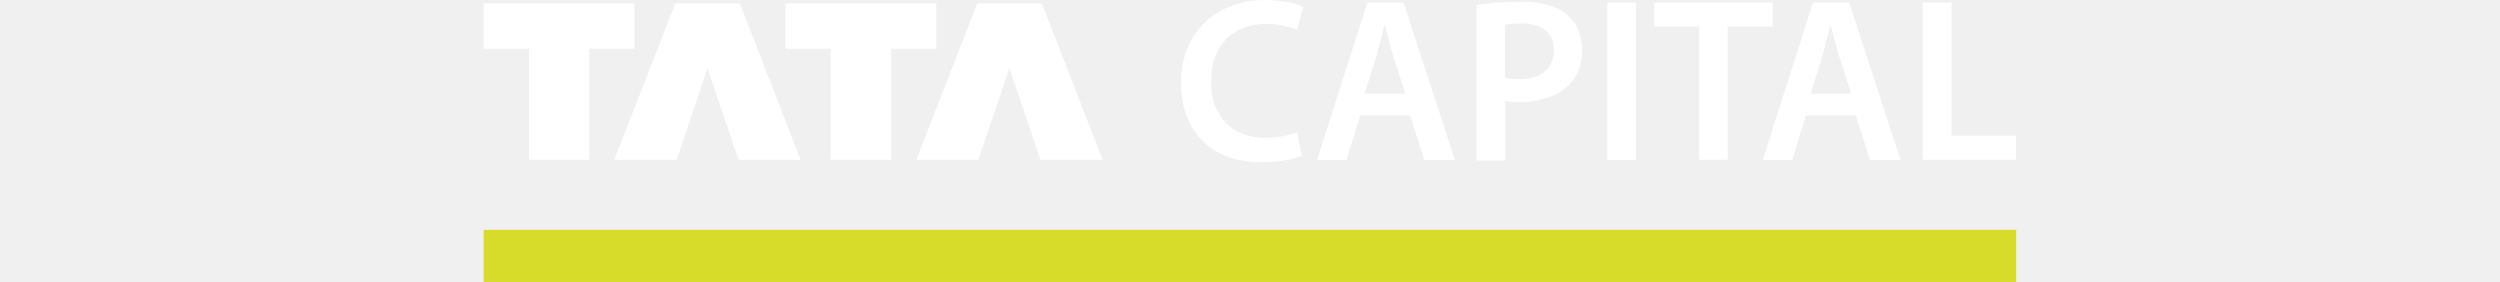
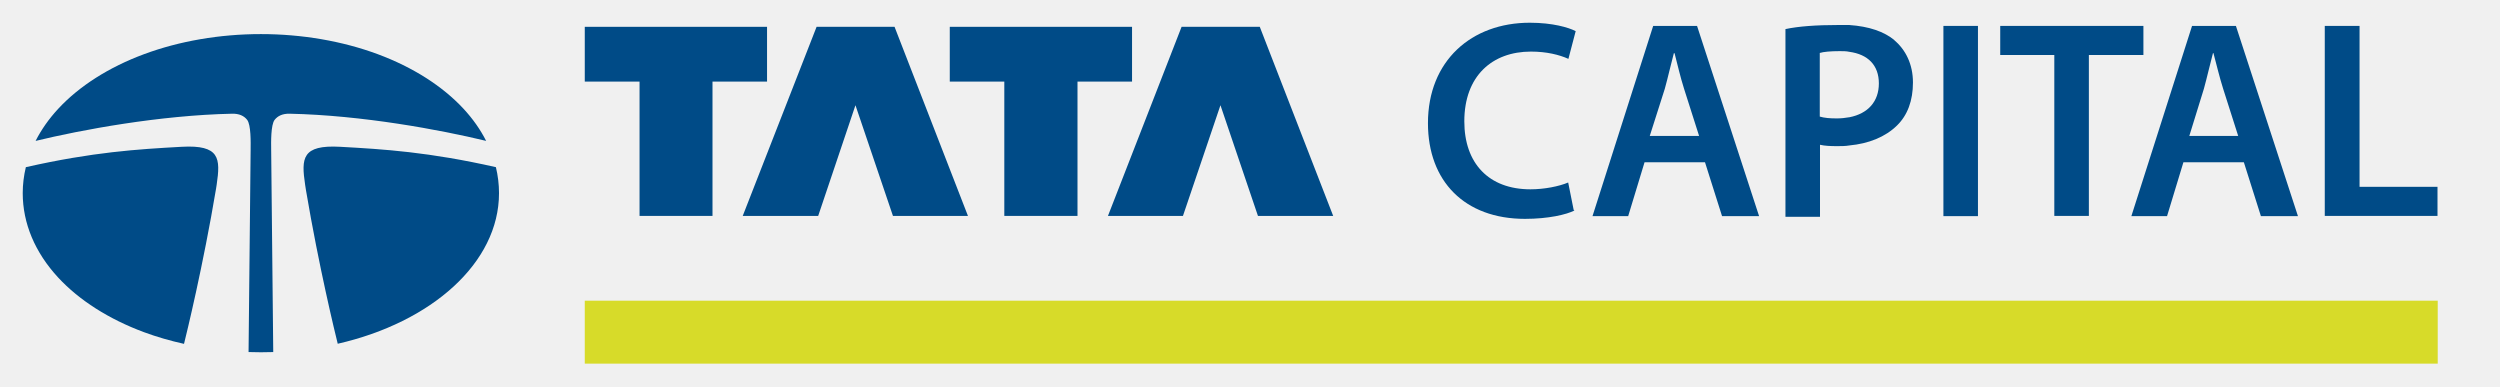
- <svg xmlns="http://www.w3.org/2000/svg" width="133" height="15" fill="none" viewBox="0 0 133 15">
-   <defs>
-     <style>
-       .cls-1 {
-         fill: #fff;
-       }
- 
-       .cls-2 {
-         fill: #d7db29;
-       }
-     </style>
-   </defs>
-   <polygon class="cls-1" points="25.73 .18 25.73 2.59 28.14 2.59 28.14 8.5 31.35 8.5 31.35 2.59 33.75 2.59 33.75 .18 25.73 .18" />
-   <polygon class="cls-1" points="39.36 .18 42.59 8.5 39.29 8.5 37.64 3.63 36 8.5 32.68 8.5 35.93 .18 39.36 .18" />
-   <polygon class="cls-1" points="41.79 .18 41.79 2.59 44.19 2.59 44.19 8.5 47.41 8.5 47.41 2.59 49.81 2.59 49.81 .18 41.79 .18" />
-   <polygon class="cls-1" points="55.43 .18 58.66 8.5 55.35 8.5 53.7 3.63 52.05 8.5 48.75 8.5 51.99 .18 55.43 .18" />
-   <path class="cls-1" d="M69.28,8.26c-.35.18-1.15.37-2.18.37-2.66,0-4.27-1.66-4.27-4.21,0-2.75,1.92-4.42,4.48-4.42,1.01,0,1.71.21,2.02.37l-.32,1.22c-.4-.18-.96-.32-1.65-.32-1.7,0-2.93,1.07-2.93,3.07,0,1.84,1.07,2.99,2.91,2.99.61,0,1.26-.13,1.66-.3l.24,1.2.03.03Z" />
-   <path class="cls-1" d="M74.69.14h-1.95l-2.67,8.37h1.57l.72-2.37h2.66l.75,2.37h1.63L74.67.14h.02ZM73.66,4.98h-1.07l.66-2.07c.14-.5.27-1.09.4-1.57h.03c.13.5.26,1.07.42,1.57l.66,2.07h-1.09Z" />
-   <path class="cls-1" d="M83.36.77c-.46-.38-1.12-.61-2-.67h-.46c-1.01,0-1.78.06-2.34.18v8.26h1.52v-3.17c.21.05.46.06.75.06.18,0,.37,0,.54-.03.85-.08,1.58-.37,2.1-.88.46-.45.7-1.09.7-1.89s-.32-1.44-.82-1.86ZM81.36,4.16c-.16.03-.35.05-.54.05-.32,0-.54-.02-.75-.08V1.33c.16-.05.46-.08.88-.08.14,0,.29,0,.42.03.82.11,1.3.59,1.3,1.39s-.48,1.33-1.3,1.49Z" />
-   <rect class="cls-1" x="85.51" y=".14" width="1.52" height="8.37" />
-   <polygon class="cls-1" points="90.39 1.42 88.01 1.42 88.01 .14 94.31 .14 94.31 1.42 91.91 1.42 91.91 8.5 90.39 8.5 90.39 1.42" />
-   <path class="cls-1" d="M98.4.14h-1.95l-2.67,8.37h1.57l.72-2.37h2.66l.75,2.37h1.63L98.38.14h.02ZM97.4,4.98h-1.07l.64-2.07c.14-.5.27-1.09.4-1.57h.03v.03c.13.48.26,1.04.42,1.54l.66,2.07h-1.07Z" />
-   <polygon class="cls-1" points="102.29 .14 103.82 .14 103.82 7.22 107.25 7.22 107.25 8.5 102.29 8.5 102.29 .14" />
-   <rect class="cls-2" x="25.73" y="12.23" width="81.53" height="2.77" />
+ <svg xmlns="http://www.w3.org/2000/svg" viewBox="0 -1 110 17" width="220" height="34" fill="none">
+   <g transform="translate(1, 0.5) scale(0.0662535) translate(-67.633, -22.504)" fill="#004B87">
+     <path fill-rule="evenodd" clip-rule="evenodd" d="M375.394,93.432c-3.794-7.461-8.791-14.612-15.007-21.318 c-13.969-15.077-33.678-27.623-57.002-36.276c-23.516-8.72-50.338-13.334-77.595-13.334s-54.079,4.614-77.583,13.334 c-23.336,8.654-43.046,21.2-57.015,36.276C84.98,78.819,79.967,85.98,76.174,93.445c30.365-7.343,82.306-17.038,130.534-18.063 c4.652-0.1,7.855,1.39,9.964,4.063c2.569,3.255,2.376,14.858,2.313,20.049l-1.371,134.17c2.716,0.09,5.445,0.148,8.176,0.148 c2.754,0,5.498-0.045,8.214-0.135l-1.371-134.184c-0.071-5.19-0.27-16.794,2.308-20.049c2.114-2.672,5.306-4.162,9.957-4.063 C293.106,76.398,345.035,86.095,375.394,93.432" />
+     <path fill-rule="evenodd" clip-rule="evenodd" d="M381.877,110.88c-44.442-10.047-74.121-11.905-103.405-13.53 c-25.526-1.419-25.859,7.696-23.311,25.115c0.167,1.063,0.372,2.403,0.615,3.931c8.562,50.712,19.224,94.352,21.056,101.759 c62.23-14.225,107.109-53.664,107.109-99.994C383.941,122.327,383.236,116.547,381.877,110.88" />
+     <path fill-rule="evenodd" clip-rule="evenodd" d="M196.443,122.465c2.551-17.418,2.224-26.534-23.299-25.115 c-29.294,1.625-58.98,3.482-103.439,13.536c-1.358,5.667-2.072,11.44-2.072,17.274c0,20.024,8.146,39.4,23.56,56.047 c13.969,15.077,33.679,27.623,57.015,36.282c8.446,3.127,17.359,5.69,26.54,7.74c1.723-6.939,12.63-51.487,21.285-103.106 C196.193,124.134,196.341,123.221,196.443,122.465" />
+   </g>
+   <g fill="#004B87">
+     <polygon points="25.73 .18 25.73 2.59 28.14 2.59 28.14 8.5 31.35 8.5 31.35 2.59 33.75 2.59 33.75 .18 25.73 .18" />
+     <polygon points="39.36 .18 42.59 8.5 39.29 8.5 37.64 3.63 36 8.5 32.68 8.5 35.93 .18 39.36 .18" />
+     <polygon points="41.79 .18 41.79 2.59 44.19 2.59 44.19 8.5 47.41 8.5 47.41 2.59 49.81 2.59 49.81 .18 41.79 .18" />
+     <polygon points="55.43 .18 58.66 8.5 55.35 8.5 53.7 3.63 52.05 8.5 48.75 8.5 51.99 .18 55.43 .18" />
+     <path d="M69.28,8.26c-.35.18-1.15.37-2.18.37-2.66,0-4.27-1.66-4.27-4.21,0-2.75,1.92-4.42,4.48-4.42,1.01,0,1.71.21,2.02.37l-.32,1.22c-.4-.18-.96-.32-1.65-.32-1.7,0-2.93,1.07-2.93,3.07,0,1.84,1.07,2.99,2.91,2.99.61,0,1.26-.13,1.66-.3l.24,1.2.03.03Z" />
+     <path d="M74.69.14h-1.95l-2.67,8.37h1.57l.72-2.37h2.66l.75,2.37h1.63L74.67.14h.02ZM73.66,4.98h-1.07l.66-2.07c.14-.5.27-1.09.4-1.57h.03c.13.5.26,1.07.42,1.57l.66,2.07h-1.09Z" />
+     <path d="M83.36.77c-.46-.38-1.12-.61-2-.67h-.46c-1.01,0-1.78.06-2.34.18v8.26h1.52v-3.17c.21.05.46.06.75.06.18,0,.37,0,.54-.03.85-.08,1.58-.37,2.1-.88.46-.45.7-1.09.7-1.89s-.32-1.44-.82-1.86ZM81.36,4.16c-.16.03-.35.05-.54.05-.32,0-.54-.02-.75-.08V1.33c.16-.05.46-.08.88-.08.14,0,.29,0,.42.03.82.11,1.3.59,1.3,1.39s-.48,1.33-1.3,1.49Z" />
+     <rect x="85.51" y=".14" width="1.52" height="8.37" />
+     <polygon points="90.39 1.42 88.01 1.42 88.01 .14 94.31 .14 94.31 1.42 91.91 1.42 91.91 8.5 90.39 8.5 90.39 1.42" />
+     <path d="M98.4.14h-1.95l-2.67,8.37h1.57l.72-2.37h2.66l.75,2.37h1.63L98.38.14h.02ZM97.4,4.98h-1.07l.64-2.07c.14-.5.27-1.09.4-1.57h.03v.03c.13.48.26,1.04.42,1.54l.66,2.07h-1.07Z" />
+     <polygon points="102.29 .14 103.82 .14 103.82 7.22 107.25 7.22 107.25 8.5 102.29 8.5 102.29 .14" />
+   </g>
+   <rect x="25.73" y="12.23" width="81.53" height="2.77" fill="#D7DB29" />
</svg>
